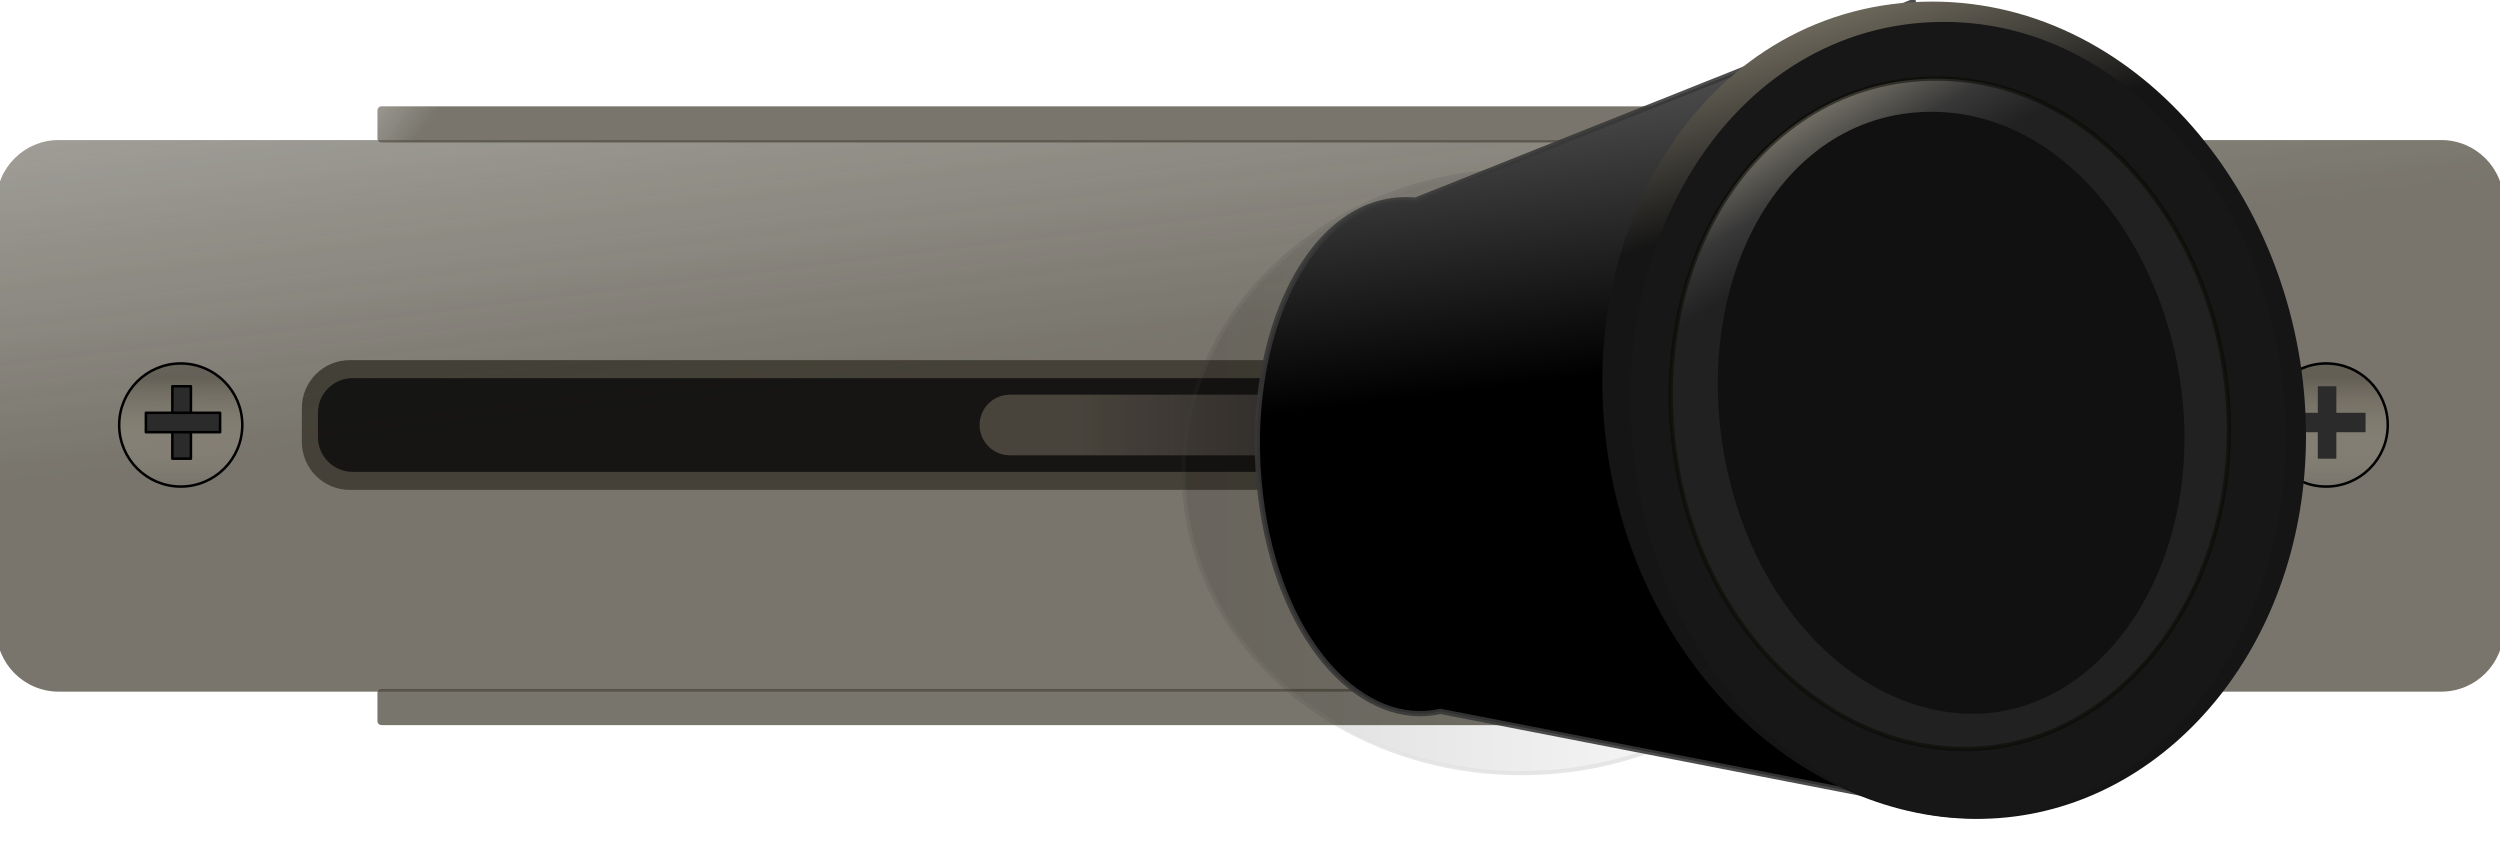
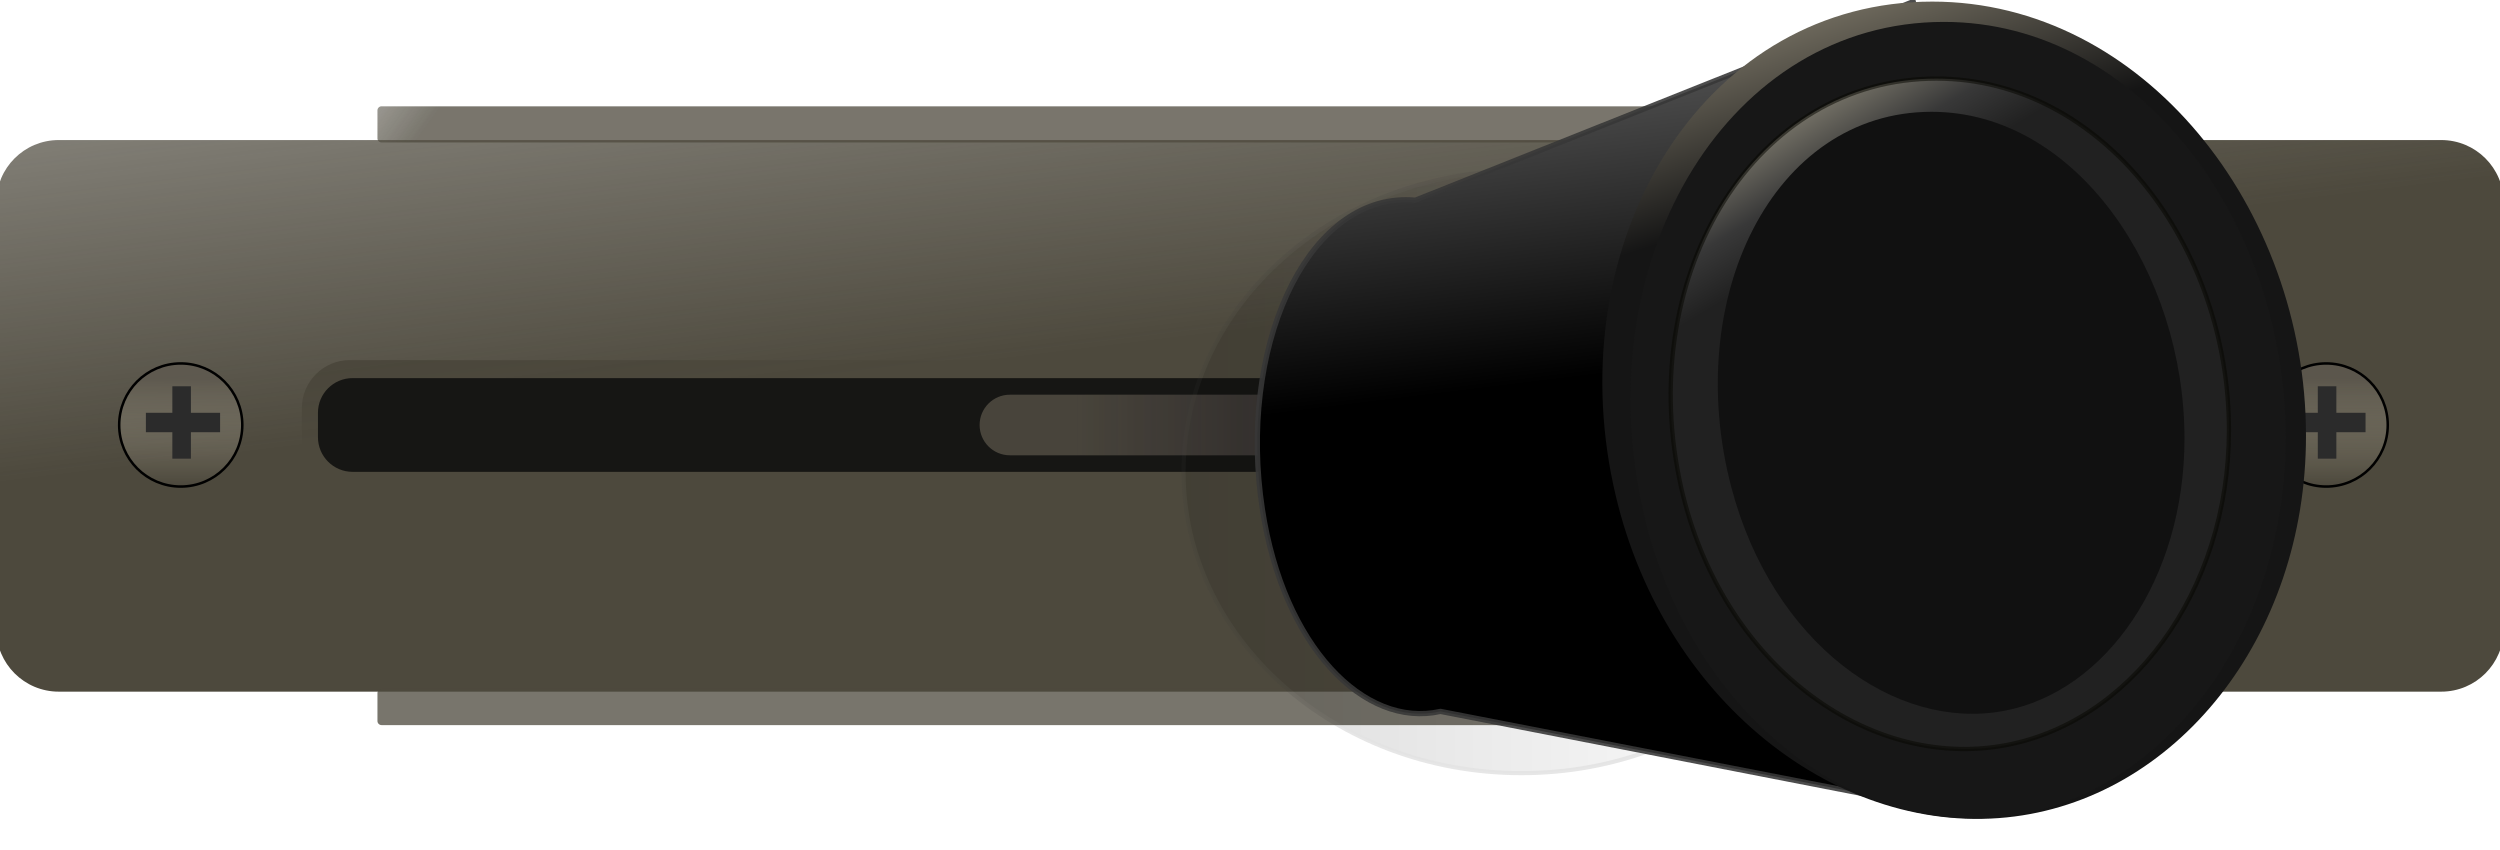
<svg xmlns="http://www.w3.org/2000/svg" xmlns:xlink="http://www.w3.org/1999/xlink" width="50mm" height="17mm" viewBox="0 0 50 17" version="1.1" id="svg1" xml:space="preserve">
  <defs id="defs1">
    <linearGradient id="linearGradient8">
      <stop style="stop-color:#000000;stop-opacity:1;" offset="0.547" id="stop8" />
      <stop style="stop-color:#565656;stop-opacity:1;" offset="1" id="stop9" />
    </linearGradient>
    <linearGradient id="linearGradient29">
      <stop style="stop-color:#4d493d;stop-opacity:0;" offset="0" id="stop30" />
      <stop style="stop-color:#4d493d;stop-opacity:0.89;" offset="0.119" id="stop29" />
    </linearGradient>
    <linearGradient id="linearGradient27">
-       <stop style="stop-color:#4d493d;stop-opacity:0.89;" offset="0.534" id="stop27" />
+       <stop style="stop-color:#4d493d;stop-opacity:1;" offset="0.534" id="stop27" />
      <stop style="stop-color:#4d493d;stop-opacity:0;" offset="1" id="stop28" />
    </linearGradient>
    <linearGradient id="linearGradient26">
      <stop style="stop-color:#000000;stop-opacity:0;" offset="0" id="stop26" />
      <stop style="stop-color:#4d4545;stop-opacity:0.6;" offset="0.137" id="stop25" />
      <stop style="stop-color:#585348;stop-opacity:1;" offset="0.769" id="stop24" />
    </linearGradient>
    <linearGradient id="linearGradient18">
      <stop style="stop-color:#151515;stop-opacity:1;" offset="0.782" id="stop19" />
      <stop style="stop-color:#716c5f;stop-opacity:1;" offset="1" id="stop20" />
    </linearGradient>
    <linearGradient id="linearGradient6">
      <stop style="stop-color:#212121;stop-opacity:1;" offset="0.782" id="stop6" />
      <stop style="stop-color:#383838;stop-opacity:1;" offset="0.868" id="stop18" />
      <stop style="stop-color:#868274;stop-opacity:1;" offset="1" id="stop10" />
    </linearGradient>
    <linearGradient id="linearGradient1">
      <stop style="stop-color:#5f5a4f;stop-opacity:0.89;" offset="0.12" id="stop1" />
      <stop style="stop-color:#beb7a4;stop-opacity:0;" offset="0.985" id="stop2" />
    </linearGradient>
    <linearGradient xlink:href="#linearGradient1" id="linearGradient2" x1="8.61" y1="11.455" x2="8.61" y2="13.451" gradientUnits="userSpaceOnUse" gradientTransform="translate(-0.9434947)" />
    <linearGradient xlink:href="#linearGradient1" id="linearGradient5" gradientUnits="userSpaceOnUse" gradientTransform="translate(-0.9434947)" x1="8.61" y1="11.455" x2="8.61" y2="13.451" />
    <linearGradient xlink:href="#linearGradient6" id="linearGradient7" x1="23.103" y1="15.611" x2="26.897" y2="9.295" gradientUnits="userSpaceOnUse" gradientTransform="matrix(1.713693,0,0,1.713693,-27.35962,4.997368)" />
    <linearGradient xlink:href="#linearGradient18" id="linearGradient20" x1="22.224" y1="11.965" x2="25.776" y2="1.035" gradientUnits="userSpaceOnUse" gradientTransform="matrix(1.366815,0,0,1.366815,-17.32084,17.45357)" />
    <linearGradient xlink:href="#linearGradient26" id="linearGradient23" gradientUnits="userSpaceOnUse" gradientTransform="matrix(2.338104,0,0,1.620637,-63.68829,-2.034137)" x1="15.371" y1="6.5" x2="18.86" y2="6.5" />
    <linearGradient xlink:href="#linearGradient27" id="linearGradient28" x1="26.477" y1="26.525" x2="21.523" y2="-13.82" gradientUnits="userSpaceOnUse" gradientTransform="matrix(1.233716,0,0,1.233716,-4.609191,0.4808443)" />
    <linearGradient xlink:href="#linearGradient29" id="linearGradient30" x1="12.556" y1="-6.688" x2="35.444" y2="9.941" gradientUnits="userSpaceOnUse" gradientTransform="matrix(1.233716,0,0,1.233716,-4.609191,0.4808443)" />
    <linearGradient xlink:href="#linearGradient8" id="linearGradient9" x1="17.079" y1="15.253" x2="18.812" y2="1.145" gradientUnits="userSpaceOnUse" gradientTransform="matrix(-1,0,0,1,50.14704,-0.05253568)" />
    <linearGradient xlink:href="#linearGradient3" id="linearGradient4" x1="21.07" y1="28.828" x2="36.685" y2="28.828" gradientUnits="userSpaceOnUse" gradientTransform="matrix(0.8709576,0,0,0.7766919,5.275716,-12.95257)" />
    <linearGradient id="linearGradient3">
      <stop style="stop-color:#000000;stop-opacity:1;" offset="0" id="stop3" />
      <stop style="stop-color:#000000;stop-opacity:0;" offset="1" id="stop4" />
    </linearGradient>
    <linearGradient xlink:href="#linearGradient27-7" id="linearGradient28-6" x1="26.477" y1="26.525" x2="21.523" y2="-13.82" gradientUnits="userSpaceOnUse" gradientTransform="matrix(1.233716,0,0,1.233716,-4.609191,0.4808443)" />
    <linearGradient id="linearGradient27-7">
      <stop style="stop-color:#4d493d;stop-opacity:0.89;" offset="0.534" id="stop27-0" />
      <stop style="stop-color:#4d493d;stop-opacity:0;" offset="1" id="stop28-9" />
    </linearGradient>
  </defs>
  <rect style="fill:#10100f;fill-opacity:0.89;fill-rule:evenodd;stroke:none;stroke-width:0.154;stroke-linecap:round;stroke-linejoin:round;stroke-dasharray:0.154, 0.924;stroke-opacity:0.89;paint-order:fill markers stroke" id="rect3-2" width="38.129" height="2.596" x="6.037" y="7.202" ry="0.96" />
-   <rect style="opacity:0.85;fill:url(#linearGradient28);fill-rule:evenodd;stroke:none;stroke-width:0.123;stroke-linecap:round;stroke-linejoin:round;stroke-dasharray:0.123, 0.74;stroke-opacity:0.89;paint-order:fill markers stroke" id="rect1" width="50.148" height="11.032" x="-0.074" y="2.801" ry="1.249" />
+   <rect style="display:inline;opacity:1;fill:url(#linearGradient28);fill-rule:evenodd;stroke-width:0.123;stroke-linecap:round;stroke-linejoin:round;stroke-dasharray:0.123, 0.74;stroke-opacity:0.89;paint-order:fill markers stroke" id="main-plate" width="50.148" height="11.032" x="-0.074" y="2.801" ry="1.249" />
  <rect style="fill:#10100f;fill-opacity:0.89;fill-rule:evenodd;stroke:none;stroke-width:0.13;stroke-linecap:round;stroke-linejoin:round;stroke-dasharray:0.13, 0.778;stroke-opacity:0.89;paint-order:fill markers stroke" id="rect3" width="37.421" height="1.875" x="6.359" y="7.562" ry="0.693" />
  <g id="g5-3" transform="matrix(1.233716,0,0,1.233716,37.06606,-6.86338)">
    <circle style="opacity:1;fill:url(#linearGradient5);fill-opacity:0.89;fill-rule:evenodd;stroke:#000000;stroke-width:0.041;stroke-linecap:round;stroke-linejoin:round;stroke-dasharray:none;stroke-opacity:1;paint-order:fill markers stroke;stroke-dashoffset:0" id="path1-1" cx="7.666" cy="12.453" r="0.998" />
    <rect style="opacity:1;fill:#2b2b2b;fill-opacity:1;fill-rule:evenodd;stroke:none;stroke-width:0.1;stroke-linecap:round;stroke-linejoin:round;stroke-dasharray:0.1, 0.6;stroke-opacity:0.89;paint-order:fill markers stroke" id="rect4-7" width="0.301" height="1.174" x="7.53" y="11.825" />
    <rect style="opacity:1;fill:#2b2b2b;fill-opacity:1;fill-rule:evenodd;stroke:none;stroke-width:0.1;stroke-linecap:round;stroke-linejoin:round;stroke-dasharray:0.1, 0.6;stroke-opacity:0.89;paint-order:fill markers stroke" id="rect5-1" width="1.203" height="0.315" x="7.101" y="12.255" />
  </g>
  <rect style="opacity:0.85;fill:url(#linearGradient30);fill-rule:evenodd;stroke:none;stroke-width:0.026;stroke-linecap:round;stroke-linejoin:round;stroke-dasharray:0.026, 0.158;stroke-opacity:0.89;paint-order:fill markers stroke" id="rect1-4" width="34.902" height="0.723" x="7.549" y="2.126" ry="0.082" />
  <rect style="opacity:0.85;fill:#4d493d;fill-opacity:0.89;fill-rule:evenodd;stroke:none;stroke-width:0.026;stroke-linecap:round;stroke-linejoin:round;stroke-dasharray:0.026, 0.158;stroke-opacity:0.89;paint-order:fill markers stroke" id="rect1-4-0" width="34.902" height="0.723" x="7.549" y="13.779" ry="0.082" />
  <ellipse style="opacity:0.144;fill:url(#linearGradient4);fill-rule:evenodd;stroke:#373737;stroke-width:0.082;stroke-linecap:round;stroke-linejoin:round;stroke-opacity:0.89;paint-order:fill markers stroke" id="path2" cx="30.427" cy="9.438" rx="6.756" ry="6.025" />
  <rect style="opacity:0.757;fill:url(#linearGradient23);fill-rule:evenodd;stroke:none;stroke-width:0.973;stroke-linecap:round;stroke-linejoin:round;stroke-dasharray:none;stroke-dashoffset:0;stroke-opacity:1;paint-order:fill markers stroke" id="rect21-5" width="8.158" height="1.212" x="-27.75" y="7.894" ry="0.606" transform="scale(-1,1)" />
-   <g id="g5" transform="matrix(1.233716,0,0,1.233716,-5.842908,-6.86338)" style="stroke:#000000;stroke-opacity:1;stroke-width:0.041;stroke-dasharray:none">
-     <circle style="opacity:1;fill:url(#linearGradient2);fill-opacity:0.89;fill-rule:evenodd;stroke:#000000;stroke-width:0.041;stroke-linecap:round;stroke-linejoin:round;stroke-dasharray:none;stroke-opacity:1;paint-order:fill markers stroke" id="path1" cx="7.666" cy="12.453" r="0.998" />
-     <rect style="opacity:1;fill:#2b2b2b;fill-opacity:1;fill-rule:evenodd;stroke:#000000;stroke-width:0.041;stroke-linecap:round;stroke-linejoin:round;stroke-dasharray:none;stroke-opacity:1;paint-order:fill markers stroke" id="rect4" width="0.301" height="1.174" x="7.53" y="11.825" />
-     <rect style="opacity:1;fill:#2b2b2b;fill-opacity:1;fill-rule:evenodd;stroke:#000000;stroke-width:0.041;stroke-linecap:round;stroke-linejoin:round;stroke-dasharray:none;stroke-opacity:1;paint-order:fill markers stroke" id="rect5" width="1.203" height="0.315" x="7.101" y="12.255" />
+   <g id="g5" transform="matrix(1.233716,0,0,1.233716,-5.842908,-6.86338)">
+     <circle style="opacity:1;fill:url(#linearGradient2);fill-opacity:0.89;fill-rule:evenodd;stroke:#000000;stroke-width:0.041;stroke-linecap:round;stroke-linejoin:round;stroke-dasharray:none;stroke-opacity:1;paint-order:fill markers stroke;stroke-dashoffset:0" id="path1" cx="7.666" cy="12.453" r="0.998" />
+     <rect style="opacity:1;fill:#2b2b2b;fill-opacity:1;fill-rule:evenodd;stroke:none;stroke-width:0.1;stroke-linecap:round;stroke-linejoin:round;stroke-dasharray:0.1, 0.6;stroke-opacity:0.89;paint-order:fill markers stroke" id="rect4" width="0.301" height="1.174" x="7.53" y="11.825" />
+     <rect style="opacity:1;fill:#2b2b2b;fill-opacity:1;fill-rule:evenodd;stroke:none;stroke-width:0.1;stroke-linecap:round;stroke-linejoin:round;stroke-dasharray:0.1, 0.6;stroke-opacity:0.89;paint-order:fill markers stroke" id="rect5" width="1.203" height="0.315" x="7.101" y="12.255" />
  </g>
  <path id="path8" style="opacity:1;fill:url(#linearGradient9);fill-rule:evenodd;stroke:#373737;stroke-width:0.105;stroke-linecap:round;stroke-linejoin:round;stroke-opacity:0.89;paint-order:fill markers stroke" d="M 38.266,0.032 39.256,16.262 28.81,14.228 c -1.64e-4,3.7e-5 -3.53e-4,-3.7e-5 -5.17e-4,0 -1.527,0.343 -3.14,-1.299 -3.561,-4.036 -0.492,-3.2 0.841,-6.197 2.872,-6.197 0.063,0 0.124,0.003 0.186,0.009 h 5.17e-4 z" />
  <path style="fill:url(#linearGradient20);fill-rule:evenodd;stroke:none;stroke-width:0.344;stroke-linecap:round;stroke-linejoin:round;stroke-dasharray:none;stroke-dashoffset:0;stroke-opacity:0.518;paint-order:fill markers stroke" id="path5" d="m 21.523,27.95 c -0.833,4.347 -4.398,7.206 -7.907,6.85 -3.363,-0.341 -5.987,-3.578 -5.987,-7.63 0,-4.556 3.26,-8.686 7.475,-8.686 4.446,0 7.366,4.527 6.42,9.466 z" transform="matrix(-1,0,0,1,53.74882,-18.45194)" />
  <path style="fill:#171717;fill-opacity:1;fill-rule:evenodd;stroke:none;stroke-width:0.327;stroke-linecap:round;stroke-linejoin:round;stroke-dasharray:none;stroke-dashoffset:0;stroke-opacity:0.518;paint-order:fill markers stroke" id="path5-6" d="m 20.924,28.494 c -0.893,4.272 -4.334,6.822 -7.572,6.243 -3.017,-0.54 -5.317,-3.719 -5.317,-7.53 0,-4.337 2.928,-8.317 6.836,-8.317 4.28,0 7.089,4.646 6.053,9.604 z" transform="matrix(-1,0,0,1,53.74882,-18.45194)" />
  <path style="display:inline;fill:url(#linearGradient7);fill-opacity:1;fill-rule:evenodd;stroke:#060600;stroke-width:0.086;stroke-linecap:round;stroke-linejoin:round;stroke-dasharray:none;stroke-dashoffset:0;stroke-opacity:0.518;paint-order:fill markers stroke" id="path5-5" d="m 20.164,28.024 c -0.733,3.591 -3.639,5.791 -6.406,5.353 -2.597,-0.411 -4.588,-3.084 -4.588,-6.322 0,-3.672 2.517,-7.031 5.85,-7.031 3.614,0 5.989,3.857 5.144,7.999 z" transform="matrix(-1,0,0,1,53.74882,-18.45194)" />
  <path style="display:inline;fill:#111111;fill-opacity:1;fill-rule:evenodd;stroke:none;stroke-width:0.149;stroke-linecap:round;stroke-linejoin:round;stroke-dasharray:0.149, 0.894;stroke-opacity:0.89;paint-order:fill markers stroke" id="path5-7" d="m 19.119,28.209 c -0.819,3.098 -3.267,4.872 -5.452,4.46 -2.045,-0.385 -3.608,-2.645 -3.608,-5.447 0,-3.332 2.164,-6.534 5.058,-6.534 3.177,0 5.002,3.739 4.002,7.522 z" transform="matrix(-1,0,0,1,53.74882,-18.45194)" />
</svg>
